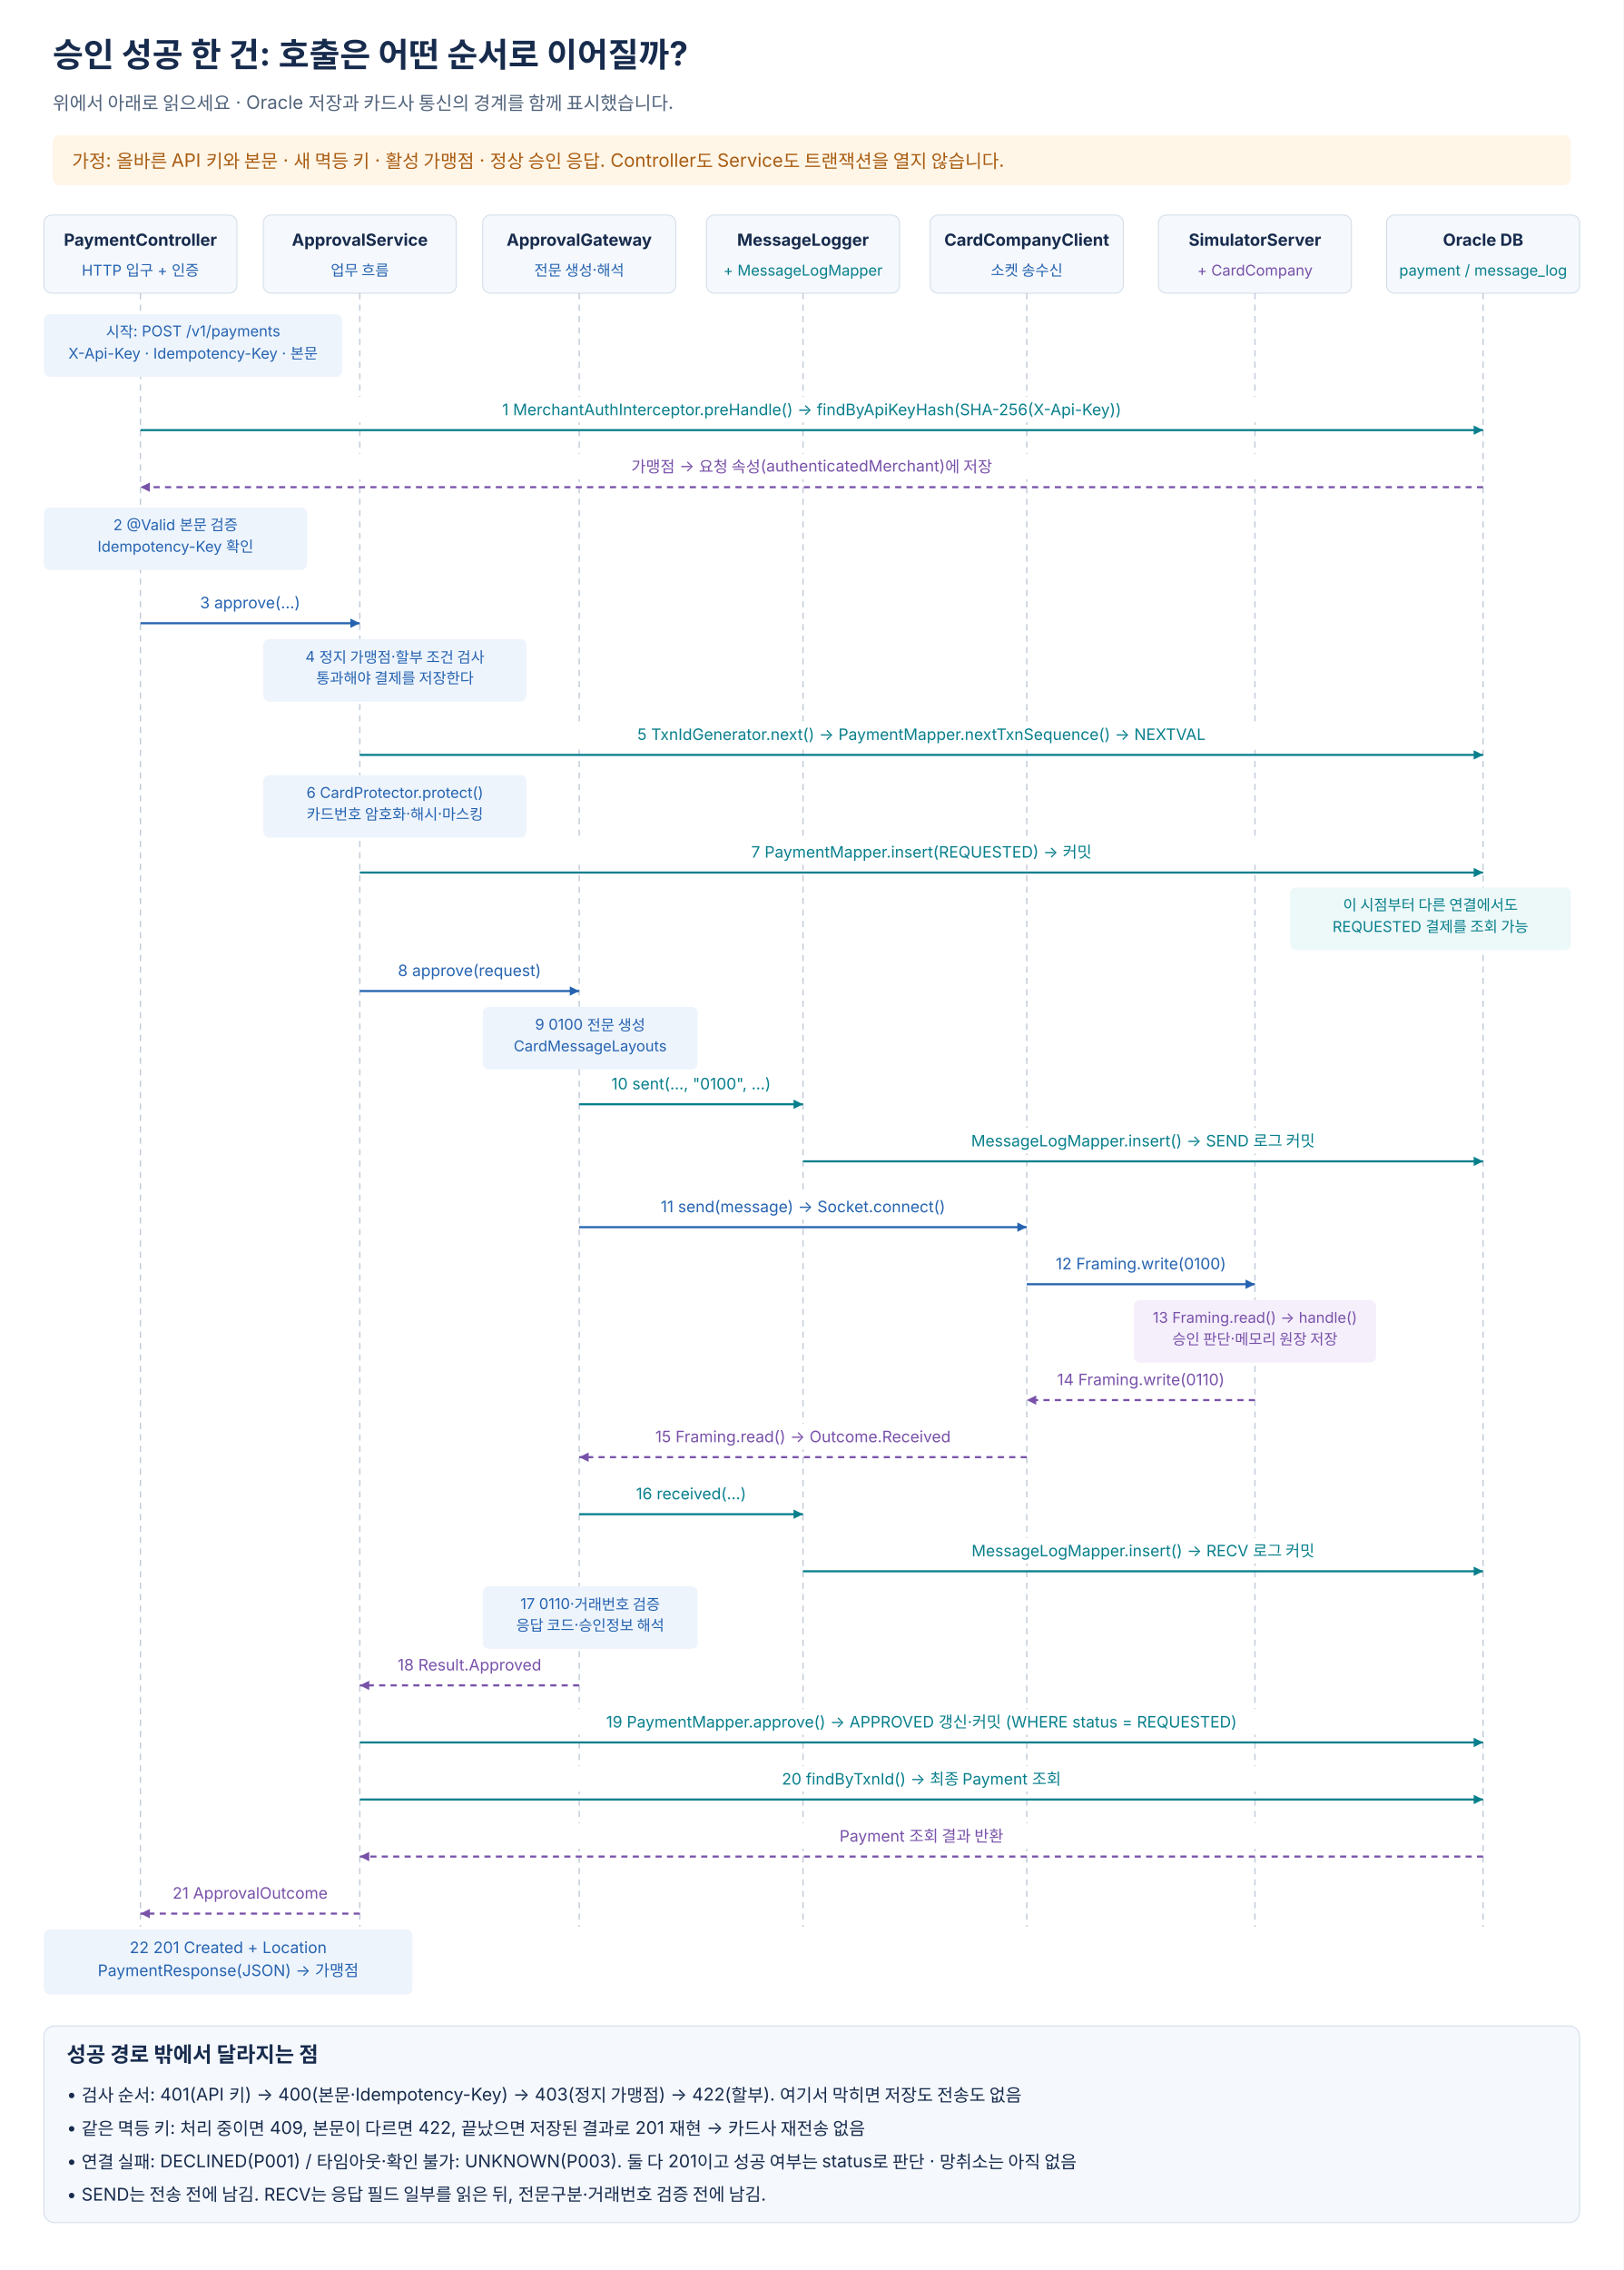
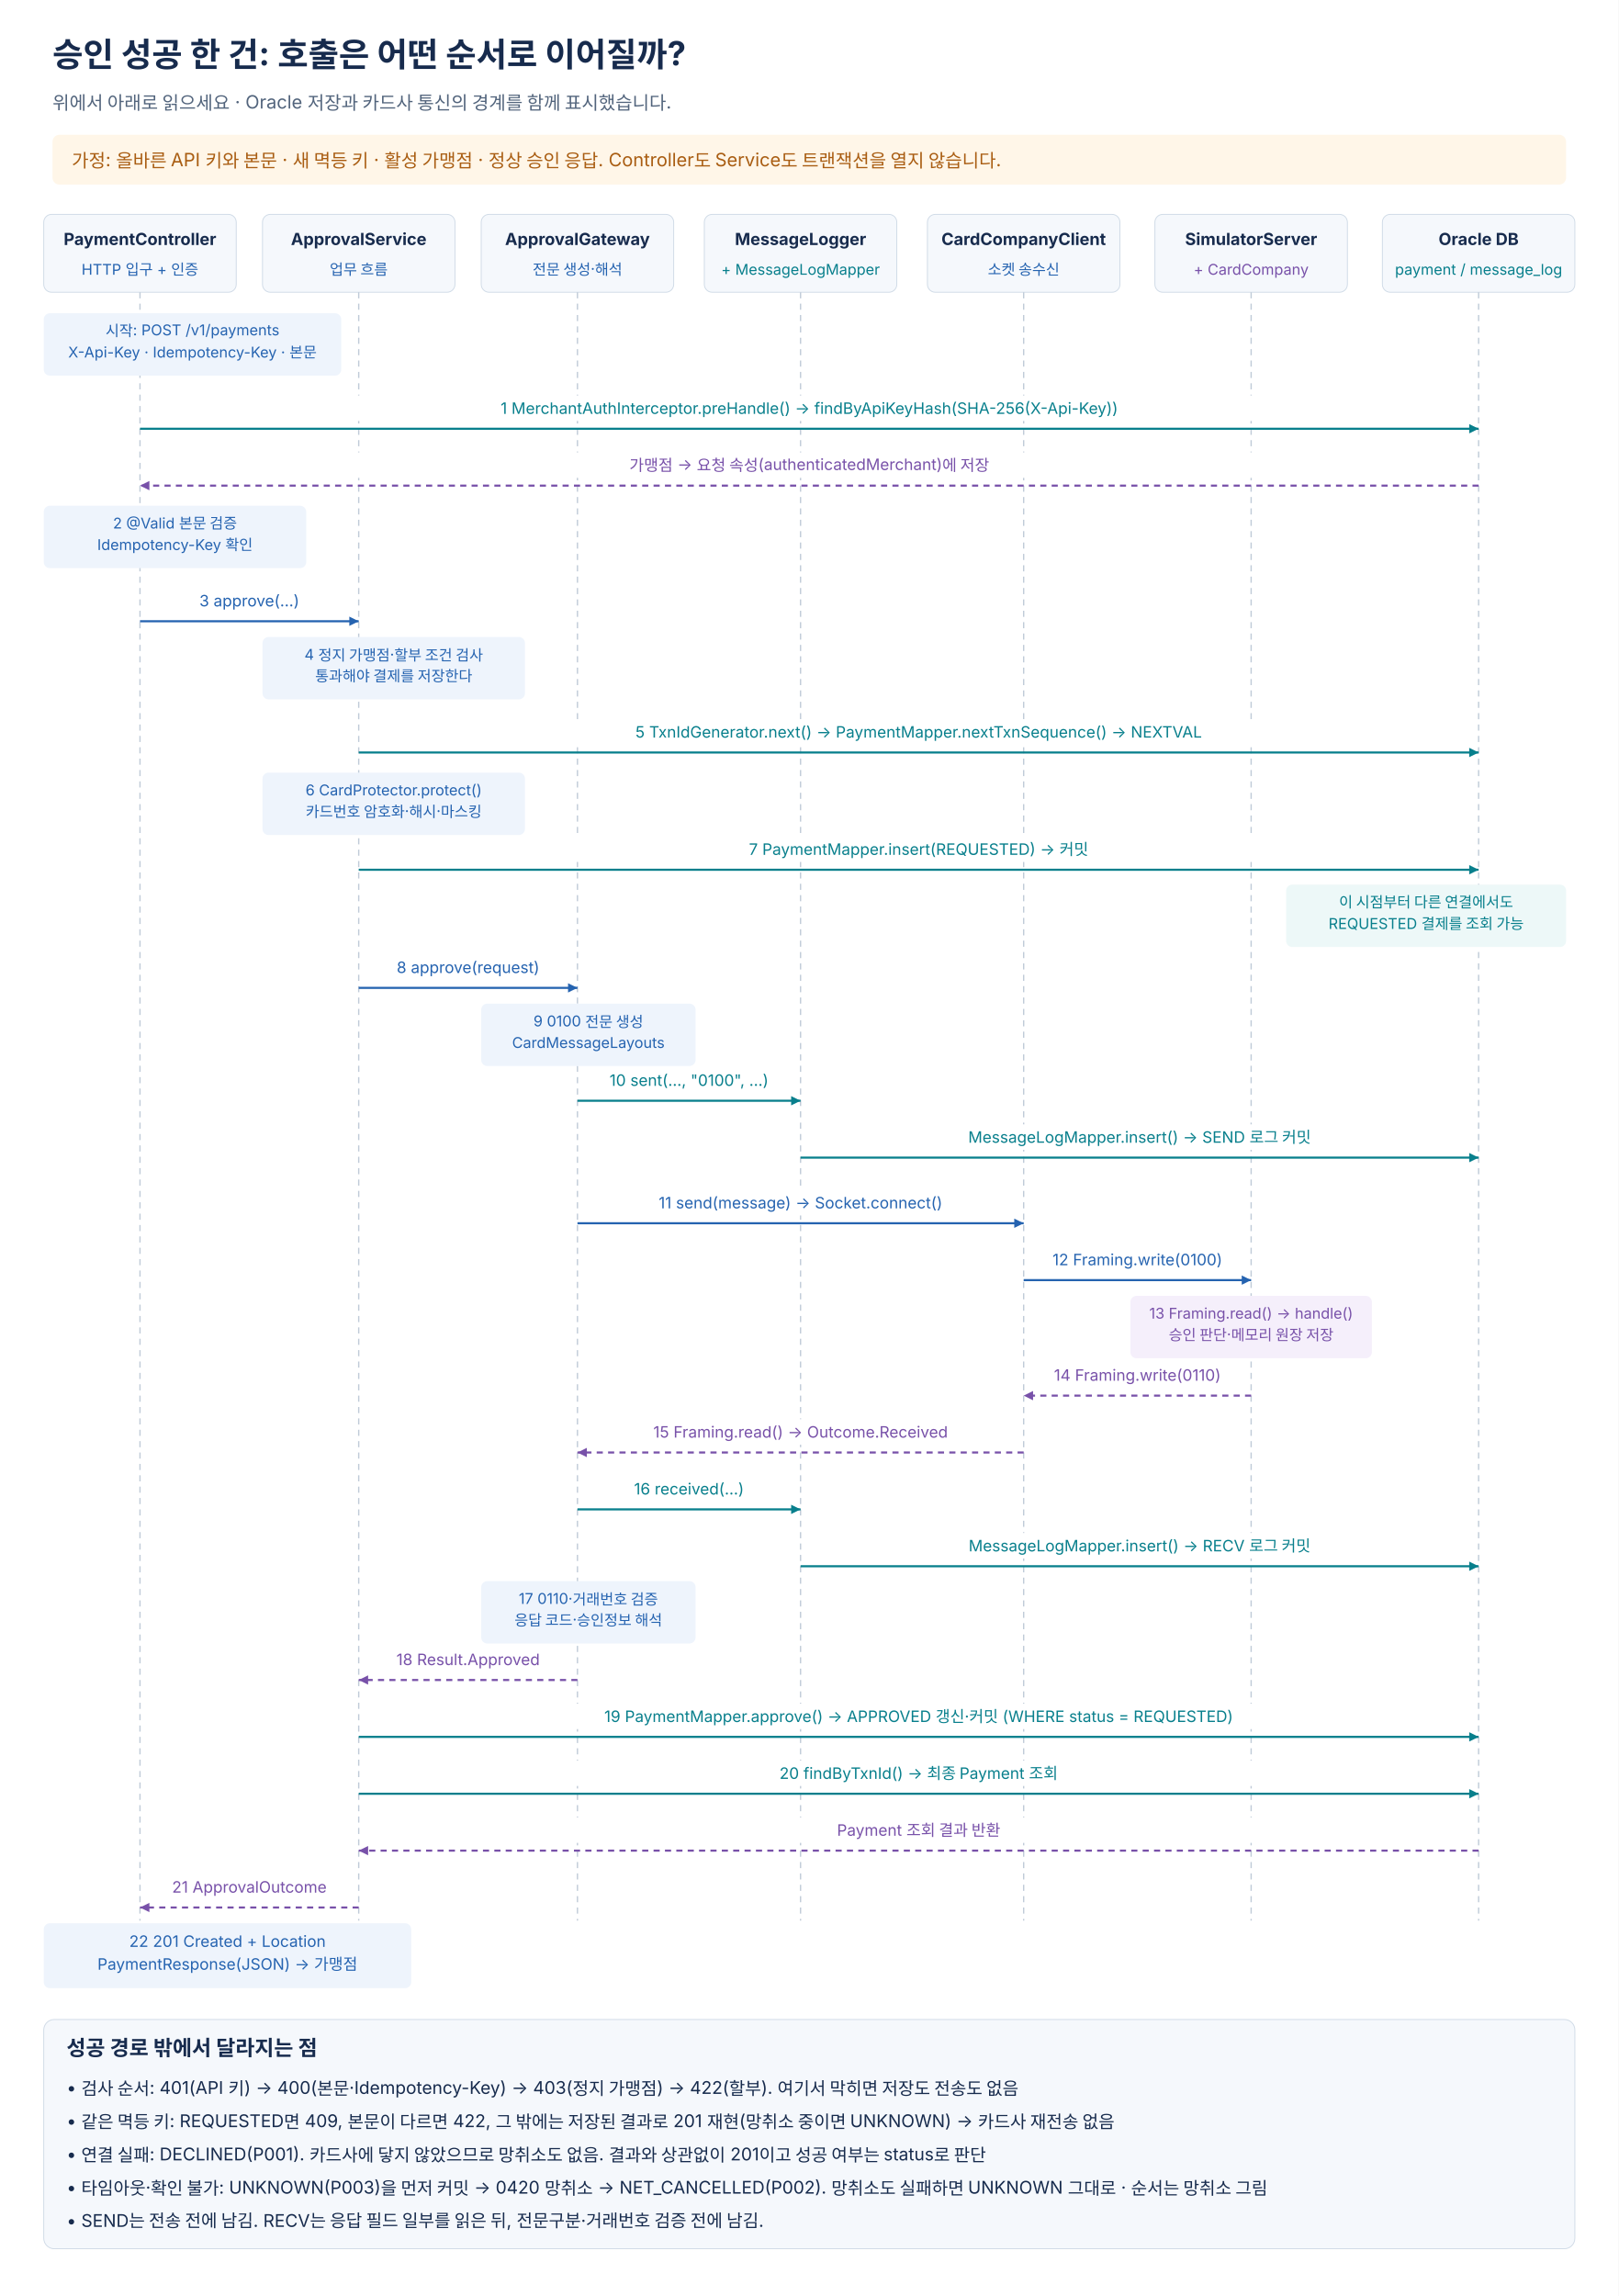
- <svg xmlns="http://www.w3.org/2000/svg" width="1850" height="2586" viewBox="0 0 1850 2586" role="img" aria-labelledby="title desc">
+ <svg xmlns="http://www.w3.org/2000/svg" width="1850" height="2624" viewBox="0 0 1850 2624" role="img" aria-labelledby="title desc">
  <g font-family="-apple-system, BlinkMacSystemFont, Apple SD Gothic Neo, Malgun Gothic, sans-serif">
-     <rect x="0" y="0" width="1850" height="2586" rx="0" fill="#ffffff" />
+     <rect x="0" y="0" width="1850" height="2624" rx="0" fill="#ffffff" />
    <text x="60" y="76.0" font-size="38" font-weight="700" fill="#172b4d" text-anchor="start">승인 성공 한 건: 호출은 어떤 순서로 이어질까?</text>
    <text x="60" y="125.0" font-size="21" font-weight="400" fill="#52647c" text-anchor="start">위에서 아래로 읽으세요 · Oracle 저장과 카드사 통신의 경계를 함께 표시했습니다.</text>
    <rect x="60" y="154" width="1730" height="57" rx="8" fill="#fff6e8" />
    <text x="82" y="191.0" font-size="21" font-weight="400" fill="#a95d12" text-anchor="start">가정: 올바른 API 키와 본문 · 새 멱등 키 · 활성 가맹점 · 정상 승인 응답. Controller도 Service도 트랜잭션을 열지 않습니다.</text>
    <rect x="50" y="245" width="220" height="89" rx="9" fill="#f5f8fc" stroke="#cfdae6" />
    <text x="160" y="280.0" font-size="19" font-weight="700" fill="#172b4d" text-anchor="middle">PaymentController</text>
    <text x="160" y="314.0" font-size="17" font-weight="400" fill="#2563b0" text-anchor="middle">HTTP 입구 + 인증</text>
    <path d="M 160.00,334.00 L 160.00,2195.00" fill="none" stroke="#c0cbd8" stroke-width="1.5" stroke-dasharray="7 6" />
    <rect x="300" y="245" width="220" height="89" rx="9" fill="#f5f8fc" stroke="#cfdae6" />
    <text x="410" y="280.0" font-size="19" font-weight="700" fill="#172b4d" text-anchor="middle">ApprovalService</text>
    <text x="410" y="314.0" font-size="17" font-weight="400" fill="#2563b0" text-anchor="middle">업무 흐름</text>
    <path d="M 410.00,334.00 L 410.00,2195.00" fill="none" stroke="#c0cbd8" stroke-width="1.5" stroke-dasharray="7 6" />
    <rect x="550" y="245" width="220" height="89" rx="9" fill="#f5f8fc" stroke="#cfdae6" />
    <text x="660" y="280.0" font-size="19" font-weight="700" fill="#172b4d" text-anchor="middle">ApprovalGateway</text>
    <text x="660" y="314.0" font-size="17" font-weight="400" fill="#2563b0" text-anchor="middle">전문 생성·해석</text>
    <path d="M 660.00,334.00 L 660.00,2195.00" fill="none" stroke="#c0cbd8" stroke-width="1.5" stroke-dasharray="7 6" />
    <rect x="805" y="245" width="220" height="89" rx="9" fill="#f5f8fc" stroke="#cfdae6" />
    <text x="915" y="280.0" font-size="19" font-weight="700" fill="#172b4d" text-anchor="middle">MessageLogger</text>
    <text x="915" y="314.0" font-size="17" font-weight="400" fill="#087f8c" text-anchor="middle">+ MessageLogMapper</text>
    <path d="M 915.00,334.00 L 915.00,2195.00" fill="none" stroke="#c0cbd8" stroke-width="1.5" stroke-dasharray="7 6" />
    <rect x="1060" y="245" width="220" height="89" rx="9" fill="#f5f8fc" stroke="#cfdae6" />
    <text x="1170" y="280.0" font-size="19" font-weight="700" fill="#172b4d" text-anchor="middle">CardCompanyClient</text>
    <text x="1170" y="314.0" font-size="17" font-weight="400" fill="#2563b0" text-anchor="middle">소켓 송수신</text>
    <path d="M 1170.00,334.00 L 1170.00,2195.00" fill="none" stroke="#c0cbd8" stroke-width="1.5" stroke-dasharray="7 6" />
    <rect x="1320" y="245" width="220" height="89" rx="9" fill="#f5f8fc" stroke="#cfdae6" />
    <text x="1430" y="280.0" font-size="19" font-weight="700" fill="#172b4d" text-anchor="middle">SimulatorServer</text>
    <text x="1430" y="314.0" font-size="17" font-weight="400" fill="#7851a9" text-anchor="middle">+ CardCompany</text>
    <path d="M 1430.00,334.00 L 1430.00,2195.00" fill="none" stroke="#c0cbd8" stroke-width="1.5" stroke-dasharray="7 6" />
    <rect x="1580" y="245" width="220" height="89" rx="9" fill="#f5f8fc" stroke="#cfdae6" />
    <text x="1690" y="280.0" font-size="19" font-weight="700" fill="#172b4d" text-anchor="middle">Oracle DB</text>
    <text x="1690" y="314.0" font-size="17" font-weight="400" fill="#087f8c" text-anchor="middle">payment / message_log</text>
    <path d="M 1690.00,334.00 L 1690.00,2195.00" fill="none" stroke="#c0cbd8" stroke-width="1.5" stroke-dasharray="7 6" />
    <rect x="50" y="358" width="340" height="71.3" rx="7" fill="#eef4fc" />
    <text x="220.0" y="384.0" font-size="17" font-weight="400" fill="#2563b0" text-anchor="middle">시작: POST /v1/payments</text>
    <text x="220.0" y="408.6" font-size="17" font-weight="400" fill="#2563b0" text-anchor="middle">X-Api-Key · Idempotency-Key · 본문</text>
    <path d="M 160.00,490.00 L 1690.00,490.00" fill="none" stroke="#087f8c" stroke-width="2.4" />
    <path d="M 1690.00,490.00 L 1679.25,495.33 L 1679.25,484.67 Z" fill="#087f8c" stroke="none" stroke-width="0" />
    <rect x="166" y="452" width="1518" height="29.1" rx="3" fill="#ffffff" />
    <text x="925.0" y="473.0" font-size="18" font-weight="400" fill="#087f8c" text-anchor="middle">1  MerchantAuthInterceptor.preHandle() → findByApiKeyHash(SHA-256(X-Api-Key))</text>
    <path d="M 1690.00,555.00 L 160.00,555.00" fill="none" stroke="#7851a9" stroke-width="2.4" stroke-dasharray="7 6" />
    <path d="M 160.00,555.00 L 170.75,560.33 L 170.75,549.67 Z" fill="#7851a9" stroke="none" stroke-width="0" />
    <rect x="166" y="517" width="1518" height="29.1" rx="3" fill="#ffffff" />
    <text x="925.0" y="538.0" font-size="18" font-weight="400" fill="#7851a9" text-anchor="middle">가맹점 → 요청 속성(authenticatedMerchant)에 저장</text>
    <rect x="50" y="578" width="300" height="71.3" rx="7" fill="#eef4fc" />
    <text x="200.0" y="604.0" font-size="17" font-weight="400" fill="#2563b0" text-anchor="middle">2  @Valid 본문 검증</text>
    <text x="200.0" y="628.6" font-size="17" font-weight="400" fill="#2563b0" text-anchor="middle">Idempotency-Key 확인</text>
    <path d="M 160.00,710.00 L 410.00,710.00" fill="none" stroke="#2563b0" stroke-width="2.4" />
    <path d="M 410.00,710.00 L 399.25,715.33 L 399.25,704.67 Z" fill="#2563b0" stroke="none" stroke-width="0" />
    <rect x="166" y="672" width="238" height="29.1" rx="3" fill="#ffffff" />
    <text x="285.0" y="693.0" font-size="18" font-weight="400" fill="#2563b0" text-anchor="middle">3  approve(...)</text>
    <rect x="300" y="728" width="300" height="71.3" rx="7" fill="#eef4fc" />
    <text x="450.0" y="754.0" font-size="17" font-weight="400" fill="#2563b0" text-anchor="middle">4  정지 가맹점·할부 조건 검사</text>
    <text x="450.0" y="778.6" font-size="17" font-weight="400" fill="#2563b0" text-anchor="middle">통과해야 결제를 저장한다</text>
    <path d="M 410.00,860.00 L 1690.00,860.00" fill="none" stroke="#087f8c" stroke-width="2.4" />
    <path d="M 1690.00,860.00 L 1679.25,865.33 L 1679.25,854.67 Z" fill="#087f8c" stroke="none" stroke-width="0" />
    <rect x="416" y="822" width="1268" height="29.1" rx="3" fill="#ffffff" />
    <text x="1050" y="843" font-size="18" font-weight="400" fill="#087f8c" text-anchor="middle">5  TxnIdGenerator.next() → PaymentMapper.nextTxnSequence() → NEXTVAL</text>
    <rect x="300" y="883" width="300" height="71.3" rx="7" fill="#eef4fc" />
    <text x="450" y="909" font-size="17" font-weight="400" fill="#2563b0" text-anchor="middle">6  CardProtector.protect()</text>
    <text x="450" y="933.65" font-size="17" font-weight="400" fill="#2563b0" text-anchor="middle">카드번호 암호화·해시·마스킹</text>
    <path d="M 410.00,994.00 L 1690.00,994.00" fill="none" stroke="#087f8c" stroke-width="2.4" />
    <path d="M 1690.00,994.00 L 1679.25,999.33 L 1679.25,988.67 Z" fill="#087f8c" stroke="none" stroke-width="0" />
    <rect x="416" y="956" width="1268" height="29.1" rx="3" fill="#ffffff" />
    <text x="1050" y="977" font-size="18" font-weight="400" fill="#087f8c" text-anchor="middle">7  PaymentMapper.insert(REQUESTED) → 커밋</text>
    <rect x="1470" y="1011" width="320" height="71.3" rx="7" fill="#edf8f8" />
    <text x="1630" y="1037" font-size="17" font-weight="400" fill="#087f8c" text-anchor="middle">이 시점부터 다른 연결에서도</text>
    <text x="1630" y="1061.65" font-size="17" font-weight="400" fill="#087f8c" text-anchor="middle">REQUESTED 결제를 조회 가능</text>
    <path d="M 410.00,1129.00 L 660.00,1129.00" fill="none" stroke="#2563b0" stroke-width="2.4" />
    <path d="M 660.00,1129.00 L 649.25,1134.33 L 649.25,1123.67 Z" fill="#2563b0" stroke="none" stroke-width="0" />
    <rect x="416" y="1091" width="238" height="29.1" rx="3" fill="#ffffff" />
    <text x="535" y="1112" font-size="18" font-weight="400" fill="#2563b0" text-anchor="middle">8  approve(request)</text>
    <rect x="550" y="1147" width="245" height="71.3" rx="7" fill="#eef4fc" />
    <text x="672.5" y="1173" font-size="17" font-weight="400" fill="#2563b0" text-anchor="middle">9  0100 전문 생성</text>
    <text x="672.5" y="1197.65" font-size="17" font-weight="400" fill="#2563b0" text-anchor="middle">CardMessageLayouts</text>
    <path d="M 660.00,1258.00 L 915.00,1258.00" fill="none" stroke="#087f8c" stroke-width="2.4" />
    <path d="M 915.00,1258.00 L 904.25,1263.33 L 904.25,1252.67 Z" fill="#087f8c" stroke="none" stroke-width="0" />
    <rect x="666" y="1220" width="243" height="29.1" rx="3" fill="#ffffff" />
    <text x="787.5" y="1241" font-size="18" font-weight="400" fill="#087f8c" text-anchor="middle">10  sent(..., "0100", ...)</text>
    <path d="M 915.00,1323.00 L 1690.00,1323.00" fill="none" stroke="#087f8c" stroke-width="2.4" />
    <path d="M 1690.00,1323.00 L 1679.25,1328.33 L 1679.25,1317.67 Z" fill="#087f8c" stroke="none" stroke-width="0" />
    <rect x="921" y="1285" width="763" height="29.1" rx="3" fill="#ffffff" />
    <text x="1302.5" y="1306" font-size="18" font-weight="400" fill="#087f8c" text-anchor="middle">MessageLogMapper.insert() → SEND 로그 커밋</text>
    <path d="M 660.00,1398.00 L 1170.00,1398.00" fill="none" stroke="#2563b0" stroke-width="2.4" />
    <path d="M 1170.00,1398.00 L 1159.25,1403.33 L 1159.25,1392.67 Z" fill="#2563b0" stroke="none" stroke-width="0" />
    <rect x="666" y="1360" width="498" height="29.1" rx="3" fill="#ffffff" />
    <text x="915" y="1381" font-size="18" font-weight="400" fill="#2563b0" text-anchor="middle">11  send(message) → Socket.connect()</text>
    <path d="M 1170.00,1463.00 L 1430.00,1463.00" fill="none" stroke="#2563b0" stroke-width="2.4" />
    <path d="M 1430.00,1463.00 L 1419.25,1468.33 L 1419.25,1457.67 Z" fill="#2563b0" stroke="none" stroke-width="0" />
    <rect x="1176" y="1425" width="248" height="29.1" rx="3" fill="#ffffff" />
    <text x="1300" y="1446" font-size="18" font-weight="400" fill="#2563b0" text-anchor="middle">12  Framing.write(0100)</text>
    <rect x="1292" y="1481" width="276" height="71.3" rx="7" fill="#f5effb" />
    <text x="1430" y="1507" font-size="17" font-weight="400" fill="#7851a9" text-anchor="middle">13  Framing.read() → handle()</text>
    <text x="1430" y="1531.65" font-size="17" font-weight="400" fill="#7851a9" text-anchor="middle">승인 판단·메모리 원장 저장</text>
    <path d="M 1430.00,1595.00 L 1170.00,1595.00" fill="none" stroke="#7851a9" stroke-width="2.4" stroke-dasharray="7 6" />
    <path d="M 1170.00,1595.00 L 1180.75,1589.67 L 1180.75,1600.33 Z" fill="#7851a9" stroke="none" stroke-width="0" />
    <rect x="1176" y="1557" width="248" height="29.1" rx="3" fill="#ffffff" />
    <text x="1300" y="1578" font-size="18" font-weight="400" fill="#7851a9" text-anchor="middle">14  Framing.write(0110)</text>
    <path d="M 1170.00,1660.00 L 660.00,1660.00" fill="none" stroke="#7851a9" stroke-width="2.4" stroke-dasharray="7 6" />
    <path d="M 660.00,1660.00 L 670.75,1654.67 L 670.75,1665.33 Z" fill="#7851a9" stroke="none" stroke-width="0" />
    <rect x="666" y="1622" width="498" height="29.1" rx="3" fill="#ffffff" />
    <text x="915" y="1643" font-size="18" font-weight="400" fill="#7851a9" text-anchor="middle">15  Framing.read() → Outcome.Received</text>
    <path d="M 660.00,1725.00 L 915.00,1725.00" fill="none" stroke="#087f8c" stroke-width="2.4" />
    <path d="M 915.00,1725.00 L 904.25,1730.33 L 904.25,1719.67 Z" fill="#087f8c" stroke="none" stroke-width="0" />
    <rect x="666" y="1687" width="243" height="29.1" rx="3" fill="#ffffff" />
    <text x="787.5" y="1708" font-size="18" font-weight="400" fill="#087f8c" text-anchor="middle">16  received(...)</text>
    <path d="M 915.00,1790.00 L 1690.00,1790.00" fill="none" stroke="#087f8c" stroke-width="2.4" />
    <path d="M 1690.00,1790.00 L 1679.25,1795.33 L 1679.25,1784.67 Z" fill="#087f8c" stroke="none" stroke-width="0" />
    <rect x="921" y="1752" width="763" height="29.1" rx="3" fill="#ffffff" />
    <text x="1302.5" y="1773" font-size="18" font-weight="400" fill="#087f8c" text-anchor="middle">MessageLogMapper.insert() → RECV 로그 커밋</text>
    <rect x="550" y="1807" width="245" height="71.3" rx="7" fill="#eef4fc" />
    <text x="672.5" y="1833" font-size="17" font-weight="400" fill="#2563b0" text-anchor="middle">17  0110·거래번호 검증</text>
    <text x="672.5" y="1857.65" font-size="17" font-weight="400" fill="#2563b0" text-anchor="middle">응답 코드·승인정보 해석</text>
    <path d="M 660.00,1920.00 L 410.00,1920.00" fill="none" stroke="#7851a9" stroke-width="2.4" stroke-dasharray="7 6" />
    <path d="M 410.00,1920.00 L 420.75,1914.67 L 420.75,1925.33 Z" fill="#7851a9" stroke="none" stroke-width="0" />
    <rect x="416" y="1882" width="238" height="29.1" rx="3" fill="#ffffff" />
    <text x="535" y="1903" font-size="18" font-weight="400" fill="#7851a9" text-anchor="middle">18  Result.Approved</text>
    <path d="M 410.00,1985.00 L 1690.00,1985.00" fill="none" stroke="#087f8c" stroke-width="2.4" />
    <path d="M 1690.00,1985.00 L 1679.25,1990.33 L 1679.25,1979.67 Z" fill="#087f8c" stroke="none" stroke-width="0" />
    <rect x="416" y="1947" width="1268" height="29.1" rx="3" fill="#ffffff" />
    <text x="1050" y="1968" font-size="18" font-weight="400" fill="#087f8c" text-anchor="middle">19  PaymentMapper.approve() → APPROVED 갱신·커밋 (WHERE status = REQUESTED)</text>
    <path d="M 410.00,2050.00 L 1690.00,2050.00" fill="none" stroke="#087f8c" stroke-width="2.4" />
    <path d="M 1690.00,2050.00 L 1679.25,2055.33 L 1679.25,2044.67 Z" fill="#087f8c" stroke="none" stroke-width="0" />
    <rect x="416" y="2012" width="1268" height="29.1" rx="3" fill="#ffffff" />
    <text x="1050" y="2033" font-size="18" font-weight="400" fill="#087f8c" text-anchor="middle">20  findByTxnId() → 최종 Payment 조회</text>
    <path d="M 1690.00,2115.00 L 410.00,2115.00" fill="none" stroke="#7851a9" stroke-width="2.4" stroke-dasharray="7 6" />
    <path d="M 410.00,2115.00 L 420.75,2109.67 L 420.75,2120.33 Z" fill="#7851a9" stroke="none" stroke-width="0" />
    <rect x="416" y="2077" width="1268" height="29.1" rx="3" fill="#ffffff" />
    <text x="1050" y="2098" font-size="18" font-weight="400" fill="#7851a9" text-anchor="middle">Payment 조회 결과 반환</text>
    <path d="M 410.00,2180.00 L 160.00,2180.00" fill="none" stroke="#7851a9" stroke-width="2.4" stroke-dasharray="7 6" />
    <path d="M 160.00,2180.00 L 170.75,2185.33 L 170.75,2174.67 Z" fill="#7851a9" stroke="none" stroke-width="0" />
    <rect x="166" y="2142" width="238" height="29.1" rx="3" fill="#ffffff" />
    <text x="285.0" y="2163.0" font-size="18" font-weight="400" fill="#7851a9" text-anchor="middle">21  ApprovalOutcome</text>
    <rect x="50" y="2198" width="420" height="74.2" rx="7" fill="#eef4fc" />
    <text x="260.0" y="2225.0" font-size="18" font-weight="400" fill="#2563b0" text-anchor="middle">22  201 Created + Location</text>
    <text x="260.0" y="2251.1" font-size="18" font-weight="400" fill="#2563b0" text-anchor="middle">PaymentResponse(JSON) → 가맹점</text>
-     <rect x="50" y="2308" width="1750" height="224" rx="12" fill="#f5f8fc" stroke="#cfdae6" />
+     <rect x="50" y="2308" width="1750" height="262" rx="12" fill="#f5f8fc" stroke="#cfdae6" />
    <text x="76" y="2349.0" font-size="24" font-weight="700" fill="#172b4d" text-anchor="start">성공 경로 밖에서 달라지는 점</text>
    <text x="76" y="2393.0" font-size="20" font-weight="400" fill="#172b4d" text-anchor="start">• 검사 순서: 401(API 키) → 400(본문·Idempotency-Key) → 403(정지 가맹점) → 422(할부). 여기서 막히면 저장도 전송도 없음</text>
-     <text x="76" y="2431.0" font-size="20" font-weight="400" fill="#172b4d" text-anchor="start">• 같은 멱등 키: 처리 중이면 409, 본문이 다르면 422, 끝났으면 저장된 결과로 201 재현 → 카드사 재전송 없음</text>
-     <text x="76" y="2469.0" font-size="20" font-weight="400" fill="#172b4d" text-anchor="start">• 연결 실패: DECLINED(P001)   /   타임아웃·확인 불가: UNKNOWN(P003). 둘 다 201이고 성공 여부는 status로 판단 · 망취소는 아직 없음</text>
-     <text x="76" y="2507.0" font-size="20" font-weight="400" fill="#172b4d" text-anchor="start">• SEND는 전송 전에 남김. RECV는 응답 필드 일부를 읽은 뒤, 전문구분·거래번호 검증 전에 남김.</text>
+     <text x="76" y="2431.0" font-size="20" font-weight="400" fill="#172b4d" text-anchor="start">• 같은 멱등 키: REQUESTED면 409, 본문이 다르면 422, 그 밖에는 저장된 결과로 201 재현(망취소 중이면 UNKNOWN) → 카드사 재전송 없음</text>
+     <text x="76" y="2469.0" font-size="20" font-weight="400" fill="#172b4d" text-anchor="start">• 연결 실패: DECLINED(P001). 카드사에 닿지 않았으므로 망취소도 없음. 결과와 상관없이 201이고 성공 여부는 status로 판단</text>
+     <text x="76" y="2507.0" font-size="20" font-weight="400" fill="#172b4d" text-anchor="start">• 타임아웃·확인 불가: UNKNOWN(P003)을 먼저 커밋 → 0420 망취소 → NET_CANCELLED(P002). 망취소도 실패하면 UNKNOWN 그대로 · 순서는 망취소 그림</text>
+     <text x="76" y="2545.0" font-size="20" font-weight="400" fill="#172b4d" text-anchor="start">• SEND는 전송 전에 남김. RECV는 응답 필드 일부를 읽은 뒤, 전문구분·거래번호 검증 전에 남김.</text>
  </g>
</svg>
